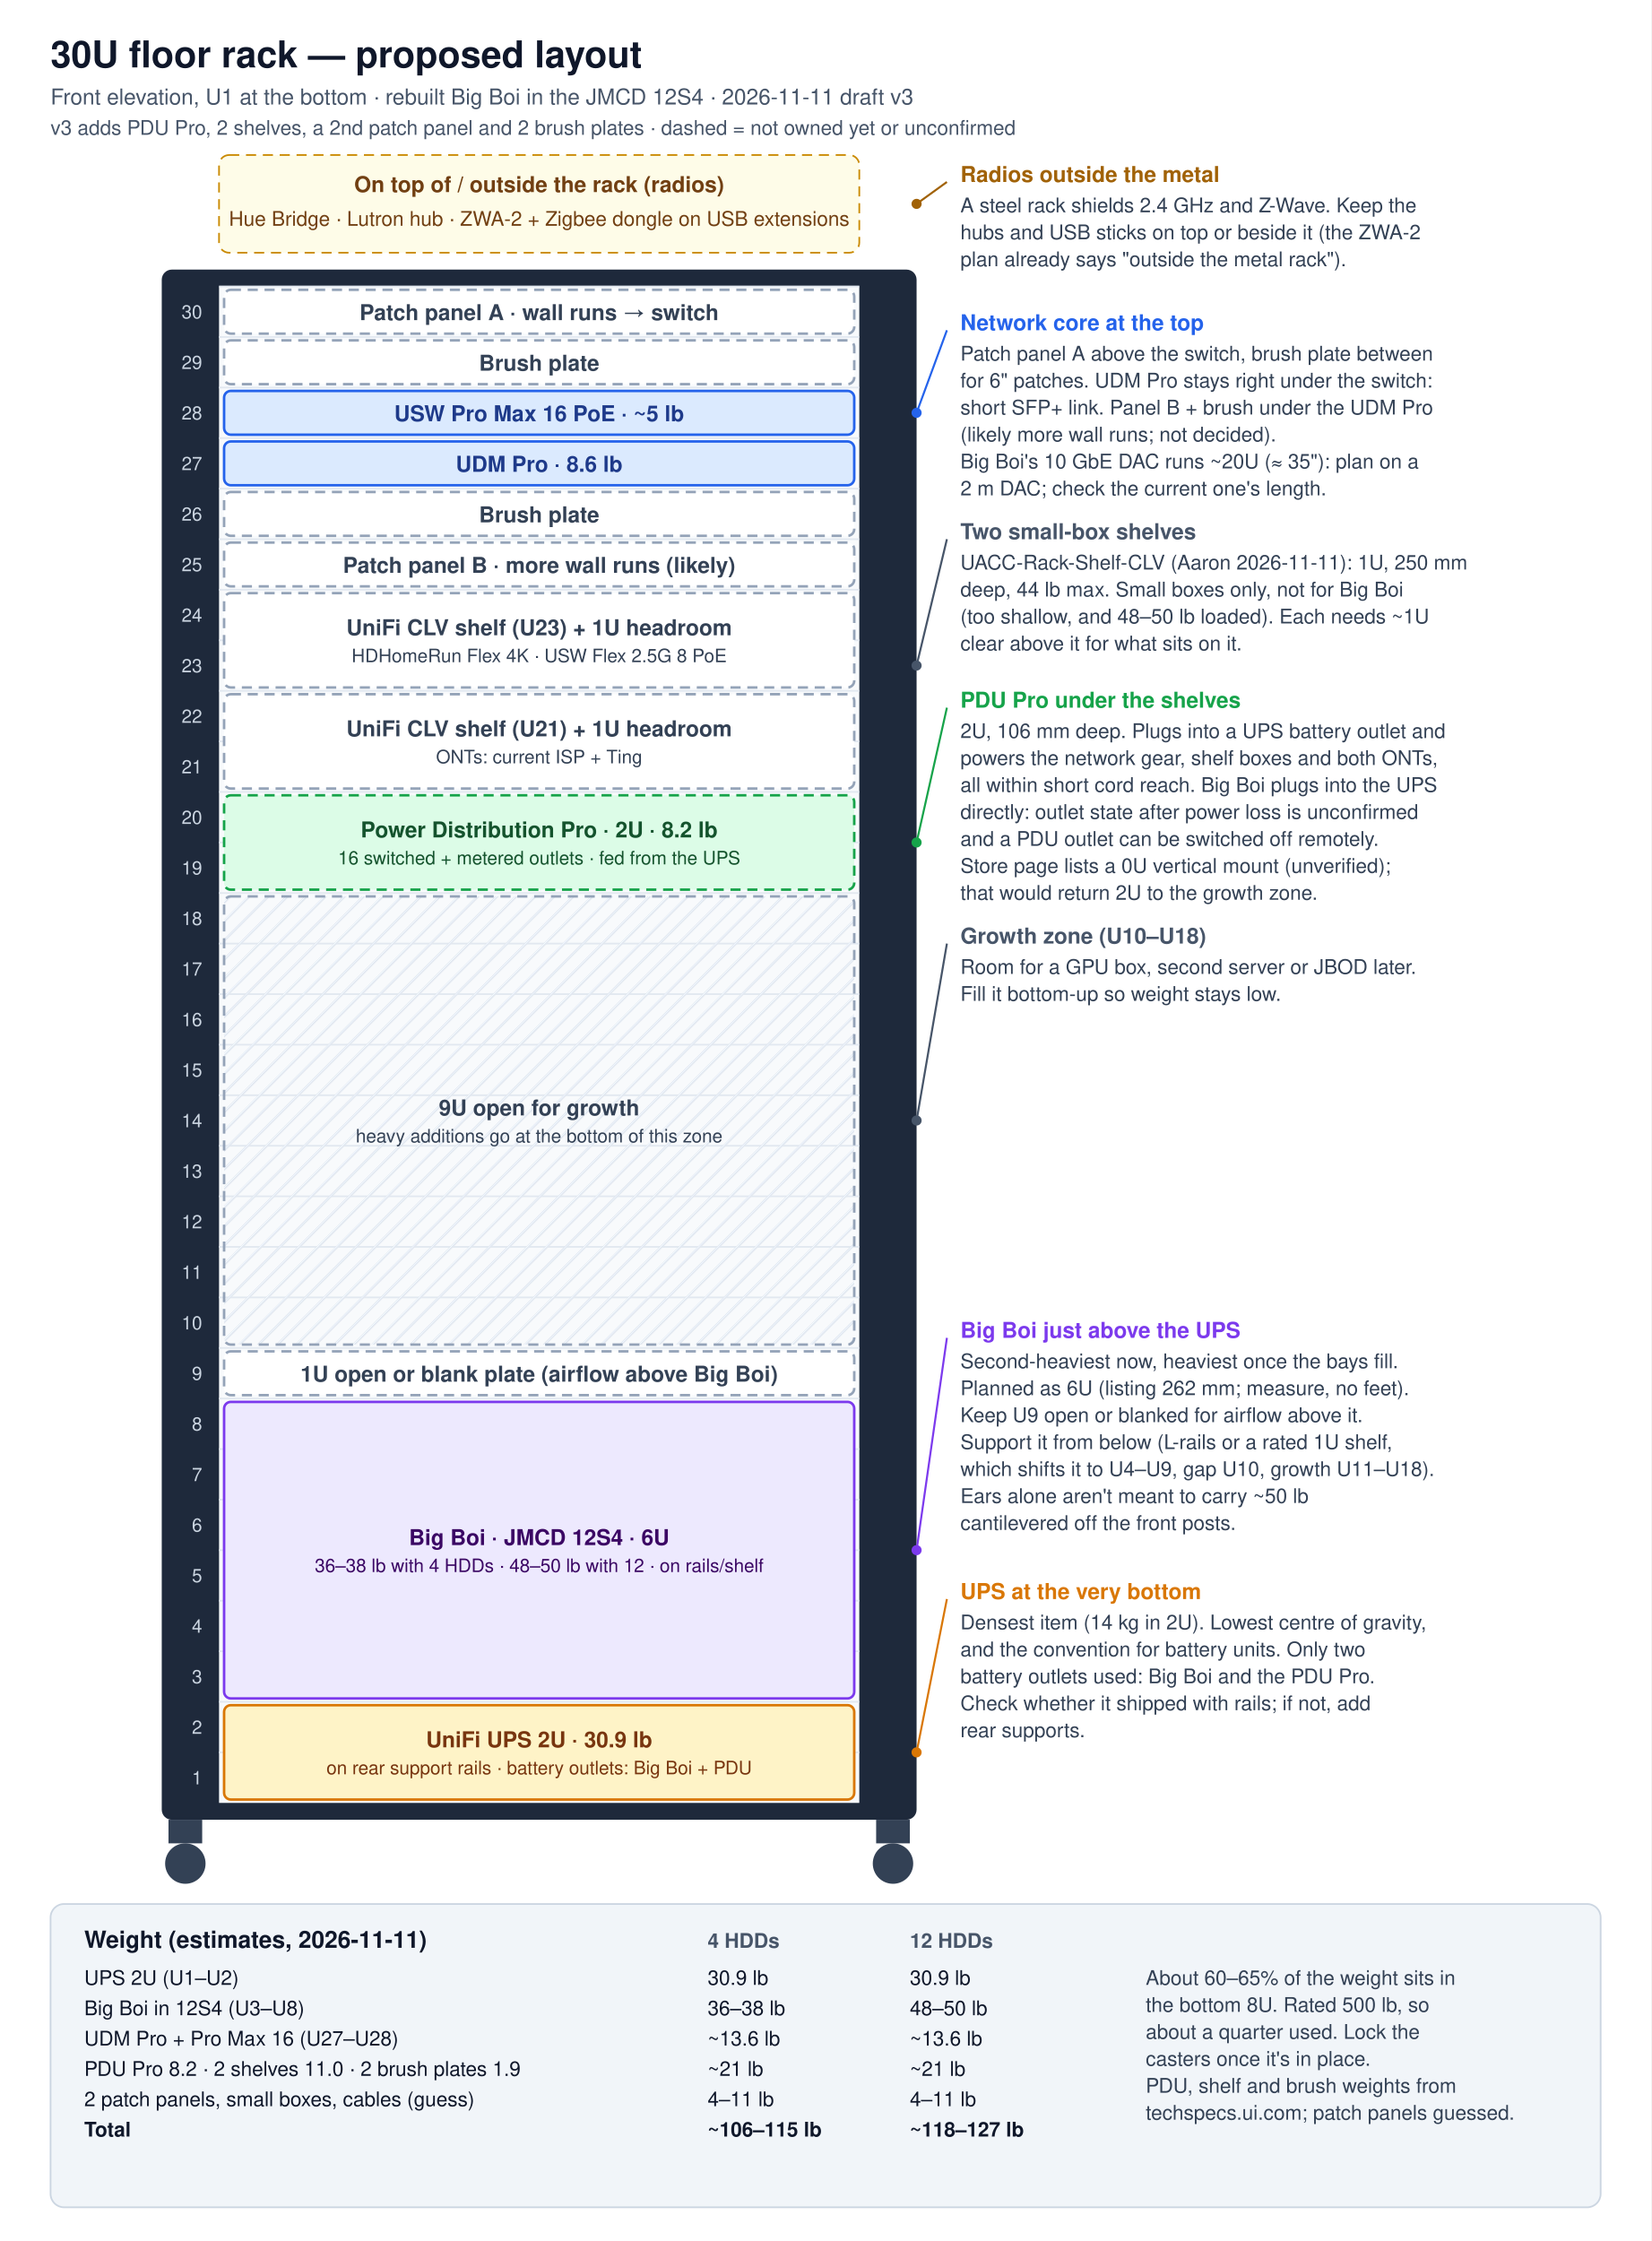
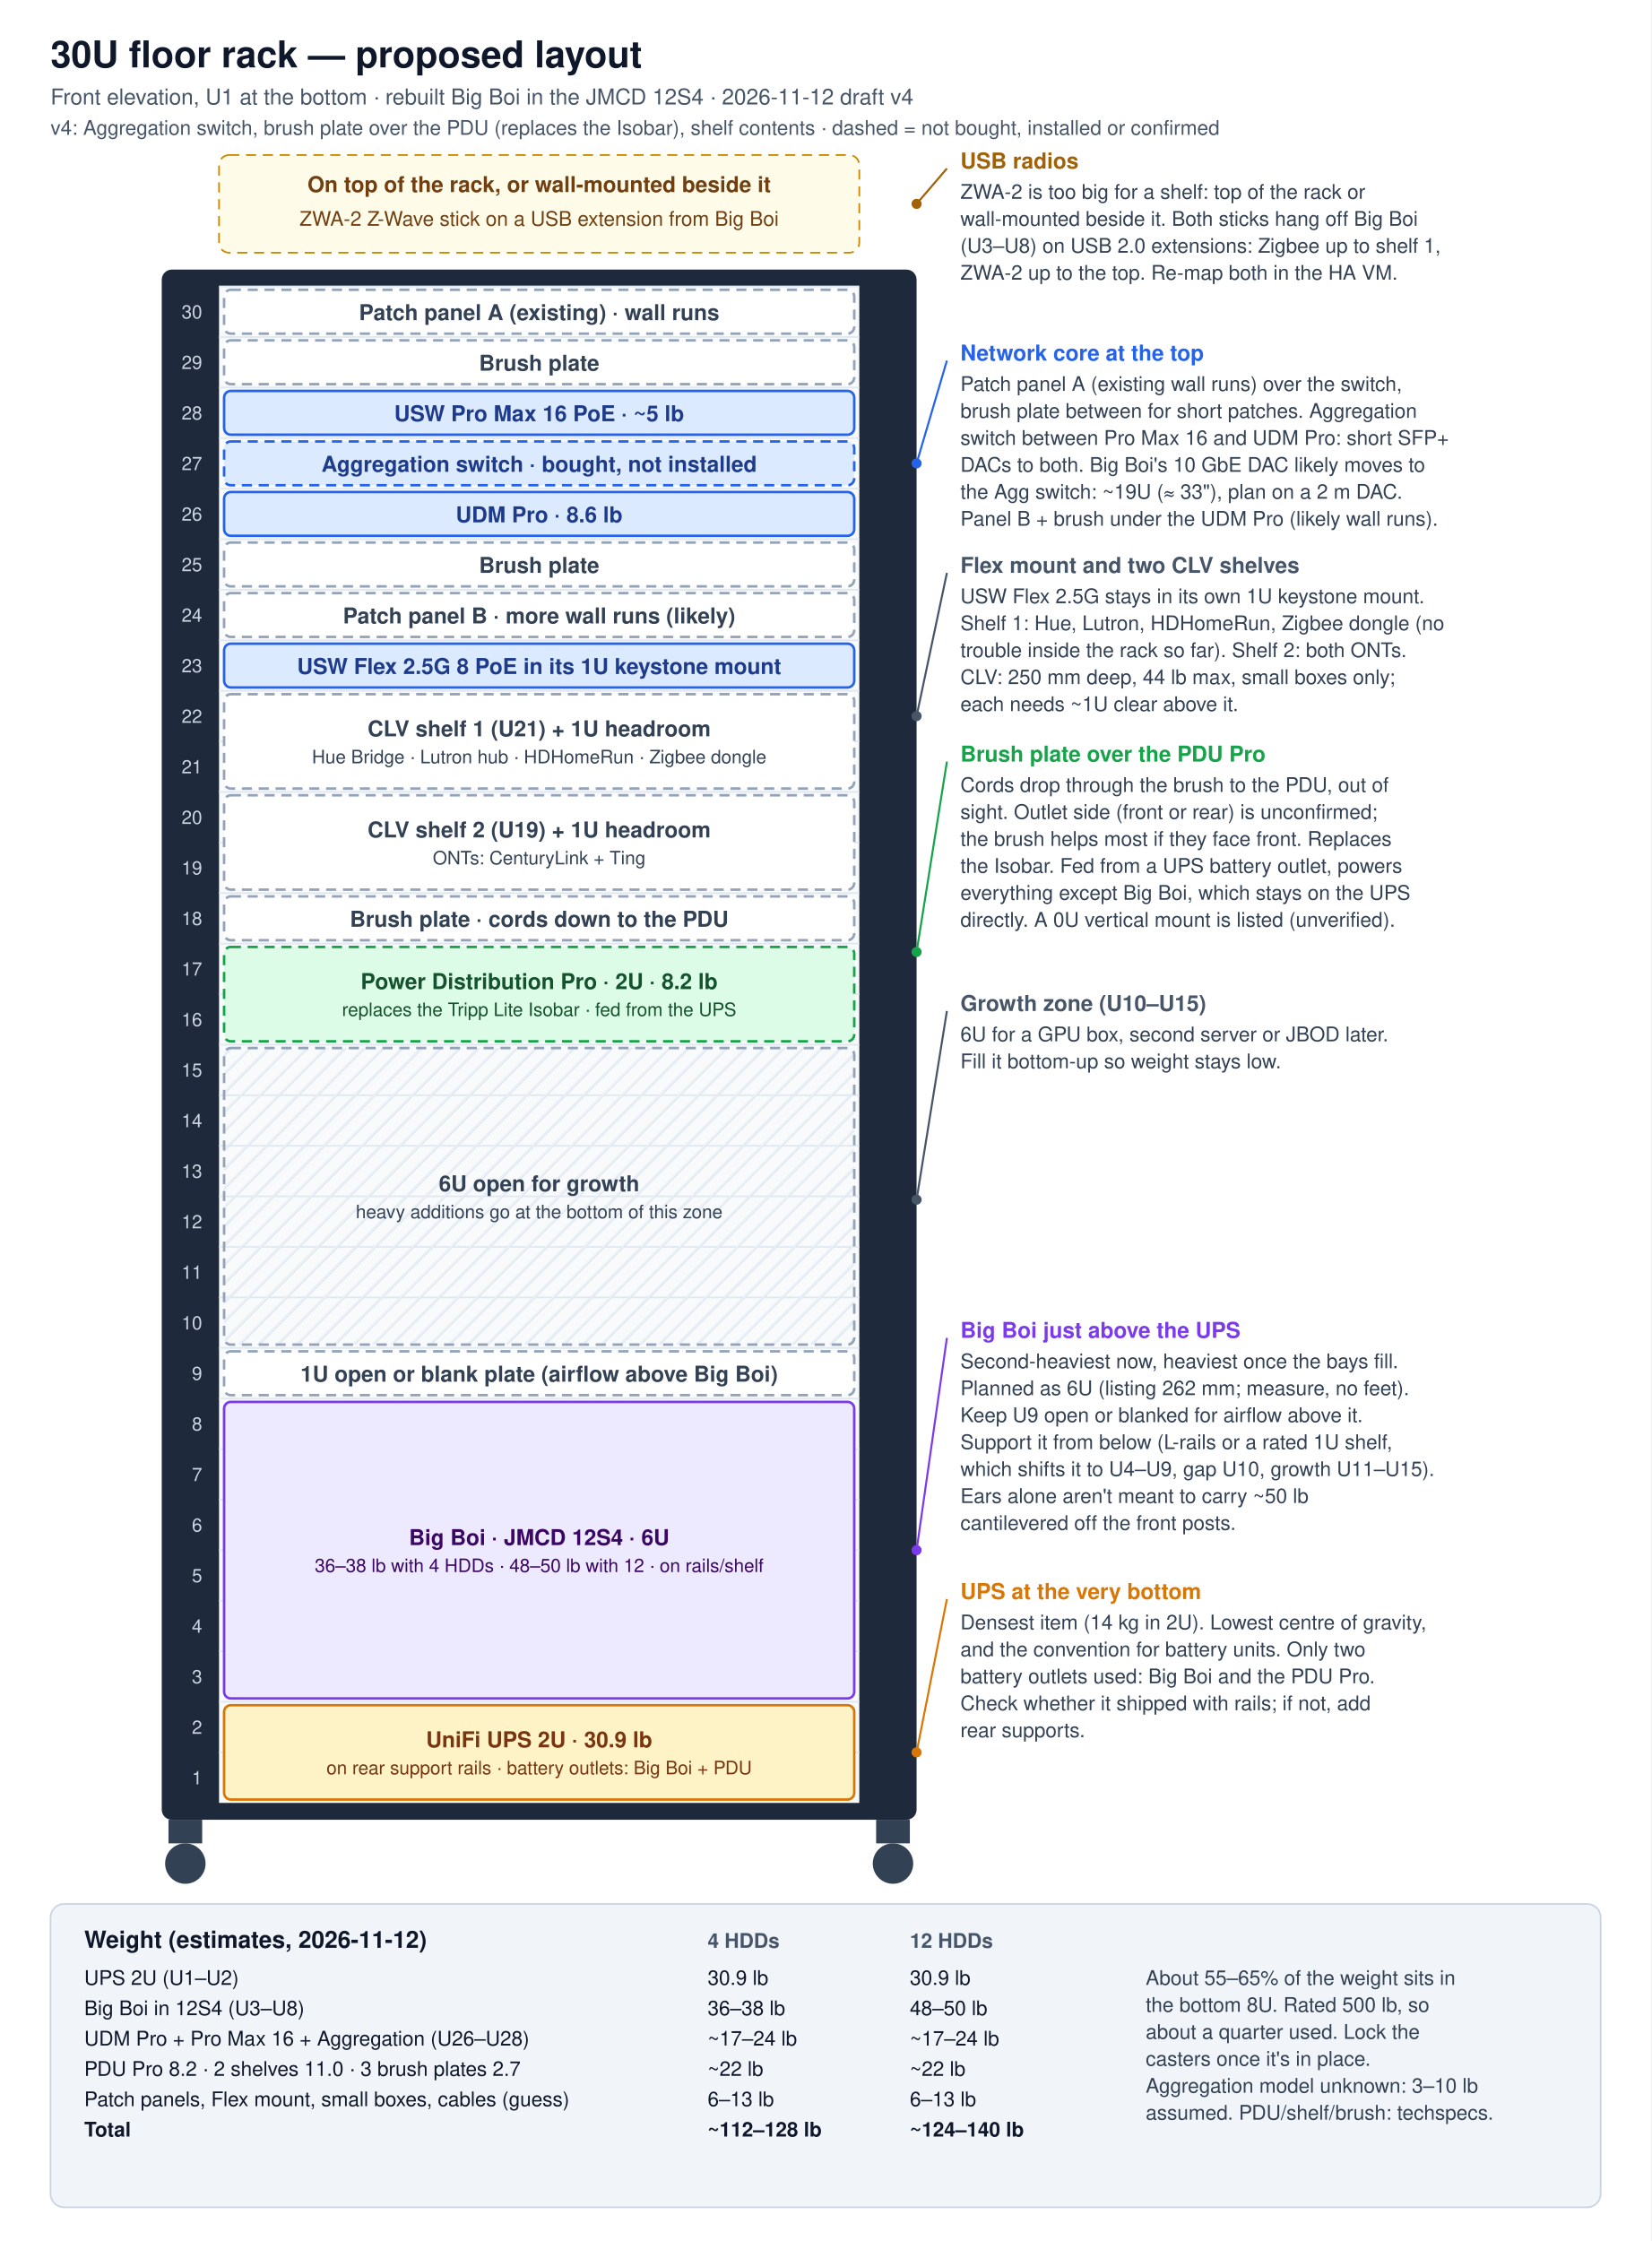
<svg xmlns="http://www.w3.org/2000/svg" viewBox="0 0 980 1330" width="980" height="1330" font-family="-apple-system, system-ui, Segoe UI, Helvetica, Arial, sans-serif">
  <defs>
    <pattern id="hatch" width="8" height="8" patternUnits="userSpaceOnUse" patternTransform="rotate(45)">
      <line x1="0" y1="0" x2="0" y2="8" stroke="#e2e8f0" stroke-width="3" />
    </pattern>
  </defs>
  <rect width="980" height="1330" fill="#ffffff" />
  <text x="30" y="40" font-size="22" font-weight="700" fill="#0f172a">30U floor rack — proposed layout</text>
-   <text x="30" y="62" font-size="13" fill="#475569">Front elevation, U1 at the bottom · rebuilt Big Boi in the JMCD 12S4 · 2026-11-11 draft v3</text>
-   <text x="30" y="80" font-size="12" fill="#475569">v3 adds PDU Pro, 2 shelves, a 2nd patch panel and 2 brush plates · dashed = not owned yet or unconfirmed</text>
+   <text x="30" y="62" font-size="13" fill="#475569">Front elevation, U1 at the bottom · rebuilt Big Boi in the JMCD 12S4 · 2026-11-12 draft v4</text>
+   <text x="30" y="80" font-size="12" fill="#475569">v4: Aggregation switch, brush plate over the PDU (replaces the Isobar), shelf contents · dashed = not bought, installed or confirmed</text>
  <rect x="130" y="92" width="380" height="58" rx="6" fill="#fefce8" stroke="#ca8a04" stroke-dasharray="6 4" />
-   <text x="320" y="114" font-size="13" font-weight="700" fill="#713f12" text-anchor="middle">On top of / outside the rack (radios)</text>
-   <text x="320" y="134" font-size="12" fill="#713f12" text-anchor="middle">Hue Bridge · Lutron hub · ZWA-2 + Zigbee dongle on USB extensions</text>
+   <text x="320" y="114" font-size="13" font-weight="700" fill="#713f12" text-anchor="middle">On top of the rack, or wall-mounted beside it</text>
+   <text x="320" y="134" font-size="12" fill="#713f12" text-anchor="middle">ZWA-2 Z-Wave stick on a USB extension from Big Boi</text>
  <rect x="96" y="160" width="448" height="920" rx="6" fill="#1e293b" />
  <rect x="130" y="170" width="380" height="900" fill="#f8fafc" />
  <text x="120" y="1059" font-size="11" fill="#cbd5e1" text-anchor="end">1</text>
  <line x1="130" y1="1040" x2="510" y2="1040" stroke="#e2e8f0" />
  <text x="120" y="1029" font-size="11" fill="#cbd5e1" text-anchor="end">2</text>
  <line x1="130" y1="1010" x2="510" y2="1010" stroke="#e2e8f0" />
  <text x="120" y="999" font-size="11" fill="#cbd5e1" text-anchor="end">3</text>
  <line x1="130" y1="980" x2="510" y2="980" stroke="#e2e8f0" />
  <text x="120" y="969" font-size="11" fill="#cbd5e1" text-anchor="end">4</text>
  <line x1="130" y1="950" x2="510" y2="950" stroke="#e2e8f0" />
  <text x="120" y="939" font-size="11" fill="#cbd5e1" text-anchor="end">5</text>
  <line x1="130" y1="920" x2="510" y2="920" stroke="#e2e8f0" />
  <text x="120" y="909" font-size="11" fill="#cbd5e1" text-anchor="end">6</text>
  <line x1="130" y1="890" x2="510" y2="890" stroke="#e2e8f0" />
  <text x="120" y="879" font-size="11" fill="#cbd5e1" text-anchor="end">7</text>
  <line x1="130" y1="860" x2="510" y2="860" stroke="#e2e8f0" />
  <text x="120" y="849" font-size="11" fill="#cbd5e1" text-anchor="end">8</text>
  <line x1="130" y1="830" x2="510" y2="830" stroke="#e2e8f0" />
  <text x="120" y="819" font-size="11" fill="#cbd5e1" text-anchor="end">9</text>
  <line x1="130" y1="800" x2="510" y2="800" stroke="#e2e8f0" />
  <text x="120" y="789" font-size="11" fill="#cbd5e1" text-anchor="end">10</text>
  <line x1="130" y1="770" x2="510" y2="770" stroke="#e2e8f0" />
  <text x="120" y="759" font-size="11" fill="#cbd5e1" text-anchor="end">11</text>
  <line x1="130" y1="740" x2="510" y2="740" stroke="#e2e8f0" />
  <text x="120" y="729" font-size="11" fill="#cbd5e1" text-anchor="end">12</text>
  <line x1="130" y1="710" x2="510" y2="710" stroke="#e2e8f0" />
  <text x="120" y="699" font-size="11" fill="#cbd5e1" text-anchor="end">13</text>
  <line x1="130" y1="680" x2="510" y2="680" stroke="#e2e8f0" />
  <text x="120" y="669" font-size="11" fill="#cbd5e1" text-anchor="end">14</text>
  <line x1="130" y1="650" x2="510" y2="650" stroke="#e2e8f0" />
  <text x="120" y="639" font-size="11" fill="#cbd5e1" text-anchor="end">15</text>
  <line x1="130" y1="620" x2="510" y2="620" stroke="#e2e8f0" />
  <text x="120" y="609" font-size="11" fill="#cbd5e1" text-anchor="end">16</text>
  <line x1="130" y1="590" x2="510" y2="590" stroke="#e2e8f0" />
  <text x="120" y="579" font-size="11" fill="#cbd5e1" text-anchor="end">17</text>
  <line x1="130" y1="560" x2="510" y2="560" stroke="#e2e8f0" />
  <text x="120" y="549" font-size="11" fill="#cbd5e1" text-anchor="end">18</text>
  <line x1="130" y1="530" x2="510" y2="530" stroke="#e2e8f0" />
  <text x="120" y="519" font-size="11" fill="#cbd5e1" text-anchor="end">19</text>
  <line x1="130" y1="500" x2="510" y2="500" stroke="#e2e8f0" />
  <text x="120" y="489" font-size="11" fill="#cbd5e1" text-anchor="end">20</text>
  <line x1="130" y1="470" x2="510" y2="470" stroke="#e2e8f0" />
  <text x="120" y="459" font-size="11" fill="#cbd5e1" text-anchor="end">21</text>
  <line x1="130" y1="440" x2="510" y2="440" stroke="#e2e8f0" />
  <text x="120" y="429" font-size="11" fill="#cbd5e1" text-anchor="end">22</text>
  <line x1="130" y1="410" x2="510" y2="410" stroke="#e2e8f0" />
  <text x="120" y="399" font-size="11" fill="#cbd5e1" text-anchor="end">23</text>
  <line x1="130" y1="380" x2="510" y2="380" stroke="#e2e8f0" />
  <text x="120" y="369" font-size="11" fill="#cbd5e1" text-anchor="end">24</text>
  <line x1="130" y1="350" x2="510" y2="350" stroke="#e2e8f0" />
  <text x="120" y="339" font-size="11" fill="#cbd5e1" text-anchor="end">25</text>
  <line x1="130" y1="320" x2="510" y2="320" stroke="#e2e8f0" />
  <text x="120" y="309" font-size="11" fill="#cbd5e1" text-anchor="end">26</text>
  <line x1="130" y1="290" x2="510" y2="290" stroke="#e2e8f0" />
  <text x="120" y="279" font-size="11" fill="#cbd5e1" text-anchor="end">27</text>
  <line x1="130" y1="260" x2="510" y2="260" stroke="#e2e8f0" />
  <text x="120" y="249" font-size="11" fill="#cbd5e1" text-anchor="end">28</text>
  <line x1="130" y1="230" x2="510" y2="230" stroke="#e2e8f0" />
  <text x="120" y="219" font-size="11" fill="#cbd5e1" text-anchor="end">29</text>
  <line x1="130" y1="200" x2="510" y2="200" stroke="#e2e8f0" />
  <text x="120" y="189" font-size="11" fill="#cbd5e1" text-anchor="end">30</text>
  <line x1="130" y1="170" x2="510" y2="170" stroke="#e2e8f0" />
  <rect x="100" y="1080" width="20" height="14" fill="#334155" />
  <circle cx="110" cy="1106" r="12" fill="#334155" />
  <rect x="520" y="1080" width="20" height="14" fill="#334155" />
  <circle cx="530" cy="1106" r="12" fill="#334155" />
  <rect x="133" y="172" width="374" height="26" rx="4" fill="#ffffff" stroke="#94a3b8" stroke-width="1.5" stroke-dasharray="6 4" />
-   <text x="320" y="190" font-size="13" font-weight="700" fill="#334155" text-anchor="middle">Patch panel A  ·  wall runs → switch</text>
+   <text x="320" y="190" font-size="13" font-weight="700" fill="#334155" text-anchor="middle">Patch panel A (existing)  ·  wall runs</text>
  <rect x="133" y="202" width="374" height="26" rx="4" fill="#ffffff" stroke="#94a3b8" stroke-width="1.5" stroke-dasharray="6 4" />
  <text x="320" y="220" font-size="13" font-weight="700" fill="#334155" text-anchor="middle">Brush plate</text>
  <rect x="133" y="232" width="374" height="26" rx="4" fill="#dbeafe" stroke="#2563eb" stroke-width="1.5" />
  <text x="320" y="250" font-size="13" font-weight="700" fill="#1e3a8a" text-anchor="middle">USW Pro Max 16 PoE  ·  ~5 lb</text>
-   <rect x="133" y="262" width="374" height="26" rx="4" fill="#dbeafe" stroke="#2563eb" stroke-width="1.5" />
-   <text x="320" y="280" font-size="13" font-weight="700" fill="#1e3a8a" text-anchor="middle">UDM Pro  ·  8.6 lb</text>
-   <rect x="133" y="292" width="374" height="26" rx="4" fill="#ffffff" stroke="#94a3b8" stroke-width="1.5" stroke-dasharray="6 4" />
-   <text x="320" y="310" font-size="13" font-weight="700" fill="#334155" text-anchor="middle">Brush plate</text>
+   <rect x="133" y="262" width="374" height="26" rx="4" fill="#dbeafe" stroke="#2563eb" stroke-width="1.5" stroke-dasharray="6 4" />
+   <text x="320" y="280" font-size="13" font-weight="700" fill="#1e3a8a" text-anchor="middle">Aggregation switch  ·  bought, not installed</text>
+   <rect x="133" y="292" width="374" height="26" rx="4" fill="#dbeafe" stroke="#2563eb" stroke-width="1.5" />
+   <text x="320" y="310" font-size="13" font-weight="700" fill="#1e3a8a" text-anchor="middle">UDM Pro  ·  8.6 lb</text>
  <rect x="133" y="322" width="374" height="26" rx="4" fill="#ffffff" stroke="#94a3b8" stroke-width="1.5" stroke-dasharray="6 4" />
-   <text x="320" y="340" font-size="13" font-weight="700" fill="#334155" text-anchor="middle">Patch panel B  ·  more wall runs (likely)</text>
-   <rect x="133" y="352" width="374" height="56" rx="4" fill="#ffffff" stroke="#94a3b8" stroke-width="1.5" stroke-dasharray="6 4" />
-   <text x="320" y="377" font-size="13" font-weight="700" fill="#334155" text-anchor="middle">UniFi CLV shelf (U23) + 1U headroom</text>
-   <text x="320" y="393" font-size="11" fill="#334155" text-anchor="middle">HDHomeRun Flex 4K · USW Flex 2.5G 8 PoE</text>
+   <text x="320" y="340" font-size="13" font-weight="700" fill="#334155" text-anchor="middle">Brush plate</text>
+   <rect x="133" y="352" width="374" height="26" rx="4" fill="#ffffff" stroke="#94a3b8" stroke-width="1.5" stroke-dasharray="6 4" />
+   <text x="320" y="370" font-size="13" font-weight="700" fill="#334155" text-anchor="middle">Patch panel B  ·  more wall runs (likely)</text>
+   <rect x="133" y="382" width="374" height="26" rx="4" fill="#dbeafe" stroke="#2563eb" stroke-width="1.5" />
+   <text x="320" y="400" font-size="13" font-weight="700" fill="#1e3a8a" text-anchor="middle">USW Flex 2.5G 8 PoE in its 1U keystone mount</text>
  <rect x="133" y="412" width="374" height="56" rx="4" fill="#ffffff" stroke="#94a3b8" stroke-width="1.5" stroke-dasharray="6 4" />
-   <text x="320" y="437" font-size="13" font-weight="700" fill="#334155" text-anchor="middle">UniFi CLV shelf (U21) + 1U headroom</text>
-   <text x="320" y="453" font-size="11" fill="#334155" text-anchor="middle">ONTs: current ISP + Ting</text>
-   <rect x="133" y="472" width="374" height="56" rx="4" fill="#dcfce7" stroke="#16a34a" stroke-width="1.5" stroke-dasharray="6 4" />
-   <text x="320" y="497" font-size="13" font-weight="700" fill="#14532d" text-anchor="middle">Power Distribution Pro  ·  2U  ·  8.2 lb</text>
-   <text x="320" y="513" font-size="11" fill="#14532d" text-anchor="middle">16 switched + metered outlets · fed from the UPS</text>
-   <rect x="133" y="532" width="374" height="266" rx="4" fill="url(#hatch)" stroke="#94a3b8" stroke-width="1.5" stroke-dasharray="6 4" />
-   <text x="320" y="662" font-size="13" font-weight="700" fill="#334155" text-anchor="middle">9U open for growth</text>
-   <text x="320" y="678" font-size="11" fill="#334155" text-anchor="middle">heavy additions go at the bottom of this zone</text>
+   <text x="320" y="437" font-size="13" font-weight="700" fill="#334155" text-anchor="middle">CLV shelf 1 (U21) + 1U headroom</text>
+   <text x="320" y="453" font-size="11" fill="#334155" text-anchor="middle">Hue Bridge · Lutron hub · HDHomeRun · Zigbee dongle</text>
+   <rect x="133" y="472" width="374" height="56" rx="4" fill="#ffffff" stroke="#94a3b8" stroke-width="1.5" stroke-dasharray="6 4" />
+   <text x="320" y="497" font-size="13" font-weight="700" fill="#334155" text-anchor="middle">CLV shelf 2 (U19) + 1U headroom</text>
+   <text x="320" y="513" font-size="11" fill="#334155" text-anchor="middle">ONTs: CenturyLink + Ting</text>
+   <rect x="133" y="532" width="374" height="26" rx="4" fill="#ffffff" stroke="#94a3b8" stroke-width="1.5" stroke-dasharray="6 4" />
+   <text x="320" y="550" font-size="13" font-weight="700" fill="#334155" text-anchor="middle">Brush plate  ·  cords down to the PDU</text>
+   <rect x="133" y="562" width="374" height="56" rx="4" fill="#dcfce7" stroke="#16a34a" stroke-width="1.5" stroke-dasharray="6 4" />
+   <text x="320" y="587" font-size="13" font-weight="700" fill="#14532d" text-anchor="middle">Power Distribution Pro  ·  2U  ·  8.2 lb</text>
+   <text x="320" y="603" font-size="11" fill="#14532d" text-anchor="middle">replaces the Tripp Lite Isobar · fed from the UPS</text>
+   <rect x="133" y="622" width="374" height="176" rx="4" fill="url(#hatch)" stroke="#94a3b8" stroke-width="1.5" stroke-dasharray="6 4" />
+   <text x="320" y="707" font-size="13" font-weight="700" fill="#334155" text-anchor="middle">6U open for growth</text>
+   <text x="320" y="723" font-size="11" fill="#334155" text-anchor="middle">heavy additions go at the bottom of this zone</text>
  <rect x="133" y="802" width="374" height="26" rx="4" fill="#ffffff" stroke="#94a3b8" stroke-width="1.5" stroke-dasharray="6 4" />
  <text x="320" y="820" font-size="13" font-weight="700" fill="#334155" text-anchor="middle">1U open or blank plate (airflow above Big Boi)</text>
  <rect x="133" y="832" width="374" height="176" rx="4" fill="#ede9fe" stroke="#7c3aed" stroke-width="1.5" />
  <text x="320" y="917" font-size="13" font-weight="700" fill="#3b0764" text-anchor="middle">Big Boi · JMCD 12S4 · 6U</text>
  <text x="320" y="933" font-size="11" fill="#3b0764" text-anchor="middle">36–38 lb with 4 HDDs · 48–50 lb with 12 · on rails/shelf</text>
  <rect x="133" y="1012" width="374" height="56" rx="4" fill="#fef3c7" stroke="#d97706" stroke-width="1.5" />
  <text x="320" y="1037" font-size="13" font-weight="700" fill="#78350f" text-anchor="middle">UniFi UPS 2U  ·  30.9 lb</text>
  <text x="320" y="1053" font-size="11" fill="#78350f" text-anchor="middle">on rear support rails · battery outlets: Big Boi + PDU</text>
-   <line x1="544" y1="121" x2="562" y2="108" stroke="#a16207" stroke-width="1.2" />
+   <line x1="544" y1="121" x2="562" y2="100" stroke="#a16207" stroke-width="1.2" />
  <circle cx="544" cy="121" r="3" fill="#a16207" />
-   <text x="570" y="108" font-size="13" font-weight="700" fill="#a16207">Radios outside the metal</text>
-   <text x="570" y="126" font-size="12" fill="#334155">A steel rack shields 2.4 GHz and Z-Wave. Keep the</text>
-   <text x="570" y="142" font-size="12" fill="#334155">hubs and USB sticks on top or beside it (the ZWA-2</text>
-   <text x="570" y="158" font-size="12" fill="#334155">plan already says "outside the metal rack").</text>
-   <line x1="544" y1="245" x2="562" y2="196" stroke="#2563eb" stroke-width="1.2" />
-   <circle cx="544" cy="245" r="3" fill="#2563eb" />
-   <text x="570" y="196" font-size="13" font-weight="700" fill="#2563eb">Network core at the top</text>
-   <text x="570" y="214" font-size="12" fill="#334155">Patch panel A above the switch, brush plate between</text>
-   <text x="570" y="230" font-size="12" fill="#334155">for 6" patches. UDM Pro stays right under the switch:</text>
-   <text x="570" y="246" font-size="12" fill="#334155">short SFP+ link. Panel B + brush under the UDM Pro</text>
-   <text x="570" y="262" font-size="12" fill="#334155">(likely more wall runs; not decided).</text>
-   <text x="570" y="278" font-size="12" fill="#334155">Big Boi's 10 GbE DAC runs ~20U (≈ 35"): plan on a</text>
-   <text x="570" y="294" font-size="12" fill="#334155">2 m DAC; check the current one's length.</text>
-   <line x1="544" y1="395" x2="562" y2="320" stroke="#475569" stroke-width="1.2" />
-   <circle cx="544" cy="395" r="3" fill="#475569" />
-   <text x="570" y="320" font-size="13" font-weight="700" fill="#475569">Two small-box shelves</text>
-   <text x="570" y="338" font-size="12" fill="#334155">UACC-Rack-Shelf-CLV (Aaron 2026-11-11): 1U, 250 mm</text>
-   <text x="570" y="354" font-size="12" fill="#334155">deep, 44 lb max. Small boxes only, not for Big Boi</text>
-   <text x="570" y="370" font-size="12" fill="#334155">(too shallow, and 48–50 lb loaded). Each needs ~1U</text>
-   <text x="570" y="386" font-size="12" fill="#334155">clear above it for what sits on it.</text>
-   <line x1="544" y1="500" x2="562" y2="420" stroke="#16a34a" stroke-width="1.2" />
-   <circle cx="544" cy="500" r="3" fill="#16a34a" />
-   <text x="570" y="420" font-size="13" font-weight="700" fill="#16a34a">PDU Pro under the shelves</text>
-   <text x="570" y="438" font-size="12" fill="#334155">2U, 106 mm deep. Plugs into a UPS battery outlet and</text>
-   <text x="570" y="454" font-size="12" fill="#334155">powers the network gear, shelf boxes and both ONTs,</text>
-   <text x="570" y="470" font-size="12" fill="#334155">all within short cord reach. Big Boi plugs into the UPS</text>
-   <text x="570" y="486" font-size="12" fill="#334155">directly: outlet state after power loss is unconfirmed</text>
-   <text x="570" y="502" font-size="12" fill="#334155">and a PDU outlet can be switched off remotely.</text>
-   <text x="570" y="518" font-size="12" fill="#334155">Store page lists a 0U vertical mount (unverified);</text>
-   <text x="570" y="534" font-size="12" fill="#334155">that would return 2U to the growth zone.</text>
-   <line x1="544" y1="665" x2="562" y2="560" stroke="#475569" stroke-width="1.2" />
-   <circle cx="544" cy="665" r="3" fill="#475569" />
-   <text x="570" y="560" font-size="13" font-weight="700" fill="#475569">Growth zone (U10–U18)</text>
-   <text x="570" y="578" font-size="12" fill="#334155">Room for a GPU box, second server or JBOD later.</text>
-   <text x="570" y="594" font-size="12" fill="#334155">Fill it bottom-up so weight stays low.</text>
+   <text x="570" y="100" font-size="13" font-weight="700" fill="#a16207">USB radios</text>
+   <text x="570" y="118" font-size="12" fill="#334155">ZWA-2 is too big for a shelf: top of the rack or</text>
+   <text x="570" y="134" font-size="12" fill="#334155">wall-mounted beside it. Both sticks hang off Big Boi</text>
+   <text x="570" y="150" font-size="12" fill="#334155">(U3–U8) on USB 2.0 extensions: Zigbee up to shelf 1,</text>
+   <text x="570" y="166" font-size="12" fill="#334155">ZWA-2 up to the top. Re-map both in the HA VM.</text>
+   <line x1="544" y1="275" x2="562" y2="214" stroke="#2563eb" stroke-width="1.2" />
+   <circle cx="544" cy="275" r="3" fill="#2563eb" />
+   <text x="570" y="214" font-size="13" font-weight="700" fill="#2563eb">Network core at the top</text>
+   <text x="570" y="232" font-size="12" fill="#334155">Patch panel A (existing wall runs) over the switch,</text>
+   <text x="570" y="248" font-size="12" fill="#334155">brush plate between for short patches. Aggregation</text>
+   <text x="570" y="264" font-size="12" fill="#334155">switch between Pro Max 16 and UDM Pro: short SFP+</text>
+   <text x="570" y="280" font-size="12" fill="#334155">DACs to both. Big Boi's 10 GbE DAC likely moves to</text>
+   <text x="570" y="296" font-size="12" fill="#334155">the Agg switch: ~19U (≈ 33"), plan on a 2 m DAC.</text>
+   <text x="570" y="312" font-size="12" fill="#334155">Panel B + brush under the UDM Pro (likely wall runs).</text>
+   <line x1="544" y1="425" x2="562" y2="340" stroke="#475569" stroke-width="1.2" />
+   <circle cx="544" cy="425" r="3" fill="#475569" />
+   <text x="570" y="340" font-size="13" font-weight="700" fill="#475569">Flex mount and two CLV shelves</text>
+   <text x="570" y="358" font-size="12" fill="#334155">USW Flex 2.5G stays in its own 1U keystone mount.</text>
+   <text x="570" y="374" font-size="12" fill="#334155">Shelf 1: Hue, Lutron, HDHomeRun, Zigbee dongle (no</text>
+   <text x="570" y="390" font-size="12" fill="#334155">trouble inside the rack so far). Shelf 2: both ONTs.</text>
+   <text x="570" y="406" font-size="12" fill="#334155">CLV: 250 mm deep, 44 lb max, small boxes only;</text>
+   <text x="570" y="422" font-size="12" fill="#334155">each needs ~1U clear above it.</text>
+   <line x1="544" y1="565" x2="562" y2="452" stroke="#16a34a" stroke-width="1.2" />
+   <circle cx="544" cy="565" r="3" fill="#16a34a" />
+   <text x="570" y="452" font-size="13" font-weight="700" fill="#16a34a">Brush plate over the PDU Pro</text>
+   <text x="570" y="470" font-size="12" fill="#334155">Cords drop through the brush to the PDU, out of</text>
+   <text x="570" y="486" font-size="12" fill="#334155">sight. Outlet side (front or rear) is unconfirmed;</text>
+   <text x="570" y="502" font-size="12" fill="#334155">the brush helps most if they face front. Replaces</text>
+   <text x="570" y="518" font-size="12" fill="#334155">the Isobar. Fed from a UPS battery outlet, powers</text>
+   <text x="570" y="534" font-size="12" fill="#334155">everything except Big Boi, which stays on the UPS</text>
+   <text x="570" y="550" font-size="12" fill="#334155">directly. A 0U vertical mount is listed (unverified).</text>
+   <line x1="544" y1="712" x2="562" y2="600" stroke="#475569" stroke-width="1.2" />
+   <circle cx="544" cy="712" r="3" fill="#475569" />
+   <text x="570" y="600" font-size="13" font-weight="700" fill="#475569">Growth zone (U10–U15)</text>
+   <text x="570" y="618" font-size="12" fill="#334155">6U for a GPU box, second server or JBOD later.</text>
+   <text x="570" y="634" font-size="12" fill="#334155">Fill it bottom-up so weight stays low.</text>
  <line x1="544" y1="920" x2="562" y2="794" stroke="#7c3aed" stroke-width="1.2" />
  <circle cx="544" cy="920" r="3" fill="#7c3aed" />
  <text x="570" y="794" font-size="13" font-weight="700" fill="#7c3aed">Big Boi just above the UPS</text>
  <text x="570" y="812" font-size="12" fill="#334155">Second-heaviest now, heaviest once the bays fill.</text>
  <text x="570" y="828" font-size="12" fill="#334155">Planned as 6U (listing 262 mm; measure, no feet).</text>
  <text x="570" y="844" font-size="12" fill="#334155">Keep U9 open or blanked for airflow above it.</text>
  <text x="570" y="860" font-size="12" fill="#334155">Support it from below (L-rails or a rated 1U shelf,</text>
-   <text x="570" y="876" font-size="12" fill="#334155">which shifts it to U4–U9, gap U10, growth U11–U18).</text>
+   <text x="570" y="876" font-size="12" fill="#334155">which shifts it to U4–U9, gap U10, growth U11–U15).</text>
  <text x="570" y="892" font-size="12" fill="#334155">Ears alone aren't meant to carry ~50 lb</text>
  <text x="570" y="908" font-size="12" fill="#334155">cantilevered off the front posts.</text>
  <line x1="544" y1="1040" x2="562" y2="949" stroke="#d97706" stroke-width="1.2" />
  <circle cx="544" cy="1040" r="3" fill="#d97706" />
  <text x="570" y="949" font-size="13" font-weight="700" fill="#d97706">UPS at the very bottom</text>
  <text x="570" y="967" font-size="12" fill="#334155">Densest item (14 kg in 2U). Lowest centre of gravity,</text>
  <text x="570" y="983" font-size="12" fill="#334155">and the convention for battery units. Only two</text>
  <text x="570" y="999" font-size="12" fill="#334155">battery outlets used: Big Boi and the PDU Pro.</text>
  <text x="570" y="1015" font-size="12" fill="#334155">Check whether it shipped with rails; if not, add</text>
  <text x="570" y="1031" font-size="12" fill="#334155">rear supports.</text>
  <rect x="30" y="1130" width="920" height="180" rx="8" fill="#f1f5f9" stroke="#cbd5e1" />
-   <text x="50" y="1156" font-size="14" font-weight="700" fill="#0f172a">Weight (estimates, 2026-11-11)</text>
+   <text x="50" y="1156" font-size="14" font-weight="700" fill="#0f172a">Weight (estimates, 2026-11-12)</text>
  <text x="420" y="1156" font-size="12" font-weight="700" fill="#475569">4 HDDs</text>
  <text x="540" y="1156" font-size="12" font-weight="700" fill="#475569">12 HDDs</text>
  <text x="50" y="1178" font-size="12" font-weight="400" fill="#0f172a">UPS 2U (U1–U2)</text>
  <text x="420" y="1178" font-size="12" font-weight="400" fill="#0f172a">30.9 lb</text>
  <text x="540" y="1178" font-size="12" font-weight="400" fill="#0f172a">30.9 lb</text>
  <text x="50" y="1196" font-size="12" font-weight="400" fill="#0f172a">Big Boi in 12S4 (U3–U8)</text>
  <text x="420" y="1196" font-size="12" font-weight="400" fill="#0f172a">36–38 lb</text>
  <text x="540" y="1196" font-size="12" font-weight="400" fill="#0f172a">48–50 lb</text>
-   <text x="50" y="1214" font-size="12" font-weight="400" fill="#0f172a">UDM Pro + Pro Max 16 (U27–U28)</text>
-   <text x="420" y="1214" font-size="12" font-weight="400" fill="#0f172a">~13.6 lb</text>
-   <text x="540" y="1214" font-size="12" font-weight="400" fill="#0f172a">~13.6 lb</text>
-   <text x="50" y="1232" font-size="12" font-weight="400" fill="#0f172a">PDU Pro 8.2 · 2 shelves 11.0 · 2 brush plates 1.9</text>
-   <text x="420" y="1232" font-size="12" font-weight="400" fill="#0f172a">~21 lb</text>
-   <text x="540" y="1232" font-size="12" font-weight="400" fill="#0f172a">~21 lb</text>
-   <text x="50" y="1250" font-size="12" font-weight="400" fill="#0f172a">2 patch panels, small boxes, cables (guess)</text>
-   <text x="420" y="1250" font-size="12" font-weight="400" fill="#0f172a">4–11 lb</text>
-   <text x="540" y="1250" font-size="12" font-weight="400" fill="#0f172a">4–11 lb</text>
+   <text x="50" y="1214" font-size="12" font-weight="400" fill="#0f172a">UDM Pro + Pro Max 16 + Aggregation (U26–U28)</text>
+   <text x="420" y="1214" font-size="12" font-weight="400" fill="#0f172a">~17–24 lb</text>
+   <text x="540" y="1214" font-size="12" font-weight="400" fill="#0f172a">~17–24 lb</text>
+   <text x="50" y="1232" font-size="12" font-weight="400" fill="#0f172a">PDU Pro 8.2 · 2 shelves 11.0 · 3 brush plates 2.7</text>
+   <text x="420" y="1232" font-size="12" font-weight="400" fill="#0f172a">~22 lb</text>
+   <text x="540" y="1232" font-size="12" font-weight="400" fill="#0f172a">~22 lb</text>
+   <text x="50" y="1250" font-size="12" font-weight="400" fill="#0f172a">Patch panels, Flex mount, small boxes, cables (guess)</text>
+   <text x="420" y="1250" font-size="12" font-weight="400" fill="#0f172a">6–13 lb</text>
+   <text x="540" y="1250" font-size="12" font-weight="400" fill="#0f172a">6–13 lb</text>
  <text x="50" y="1268" font-size="12" font-weight="700" fill="#0f172a">Total</text>
-   <text x="420" y="1268" font-size="12" font-weight="700" fill="#0f172a">~106–115 lb</text>
-   <text x="540" y="1268" font-size="12" font-weight="700" fill="#0f172a">~118–127 lb</text>
-   <text x="680" y="1178" font-size="12" fill="#334155">About 60–65% of the weight sits in</text>
+   <text x="420" y="1268" font-size="12" font-weight="700" fill="#0f172a">~112–128 lb</text>
+   <text x="540" y="1268" font-size="12" font-weight="700" fill="#0f172a">~124–140 lb</text>
+   <text x="680" y="1178" font-size="12" fill="#334155">About 55–65% of the weight sits in</text>
  <text x="680" y="1194" font-size="12" fill="#334155">the bottom 8U. Rated 500 lb, so</text>
  <text x="680" y="1210" font-size="12" fill="#334155">about a quarter used. Lock the</text>
  <text x="680" y="1226" font-size="12" fill="#334155">casters once it's in place.</text>
-   <text x="680" y="1242" font-size="12" fill="#334155">PDU, shelf and brush weights from</text>
-   <text x="680" y="1258" font-size="12" fill="#334155">techspecs.ui.com; patch panels guessed.</text>
+   <text x="680" y="1242" font-size="12" fill="#334155">Aggregation model unknown: 3–10 lb</text>
+   <text x="680" y="1258" font-size="12" fill="#334155">assumed. PDU/shelf/brush: techspecs.</text>
</svg>
